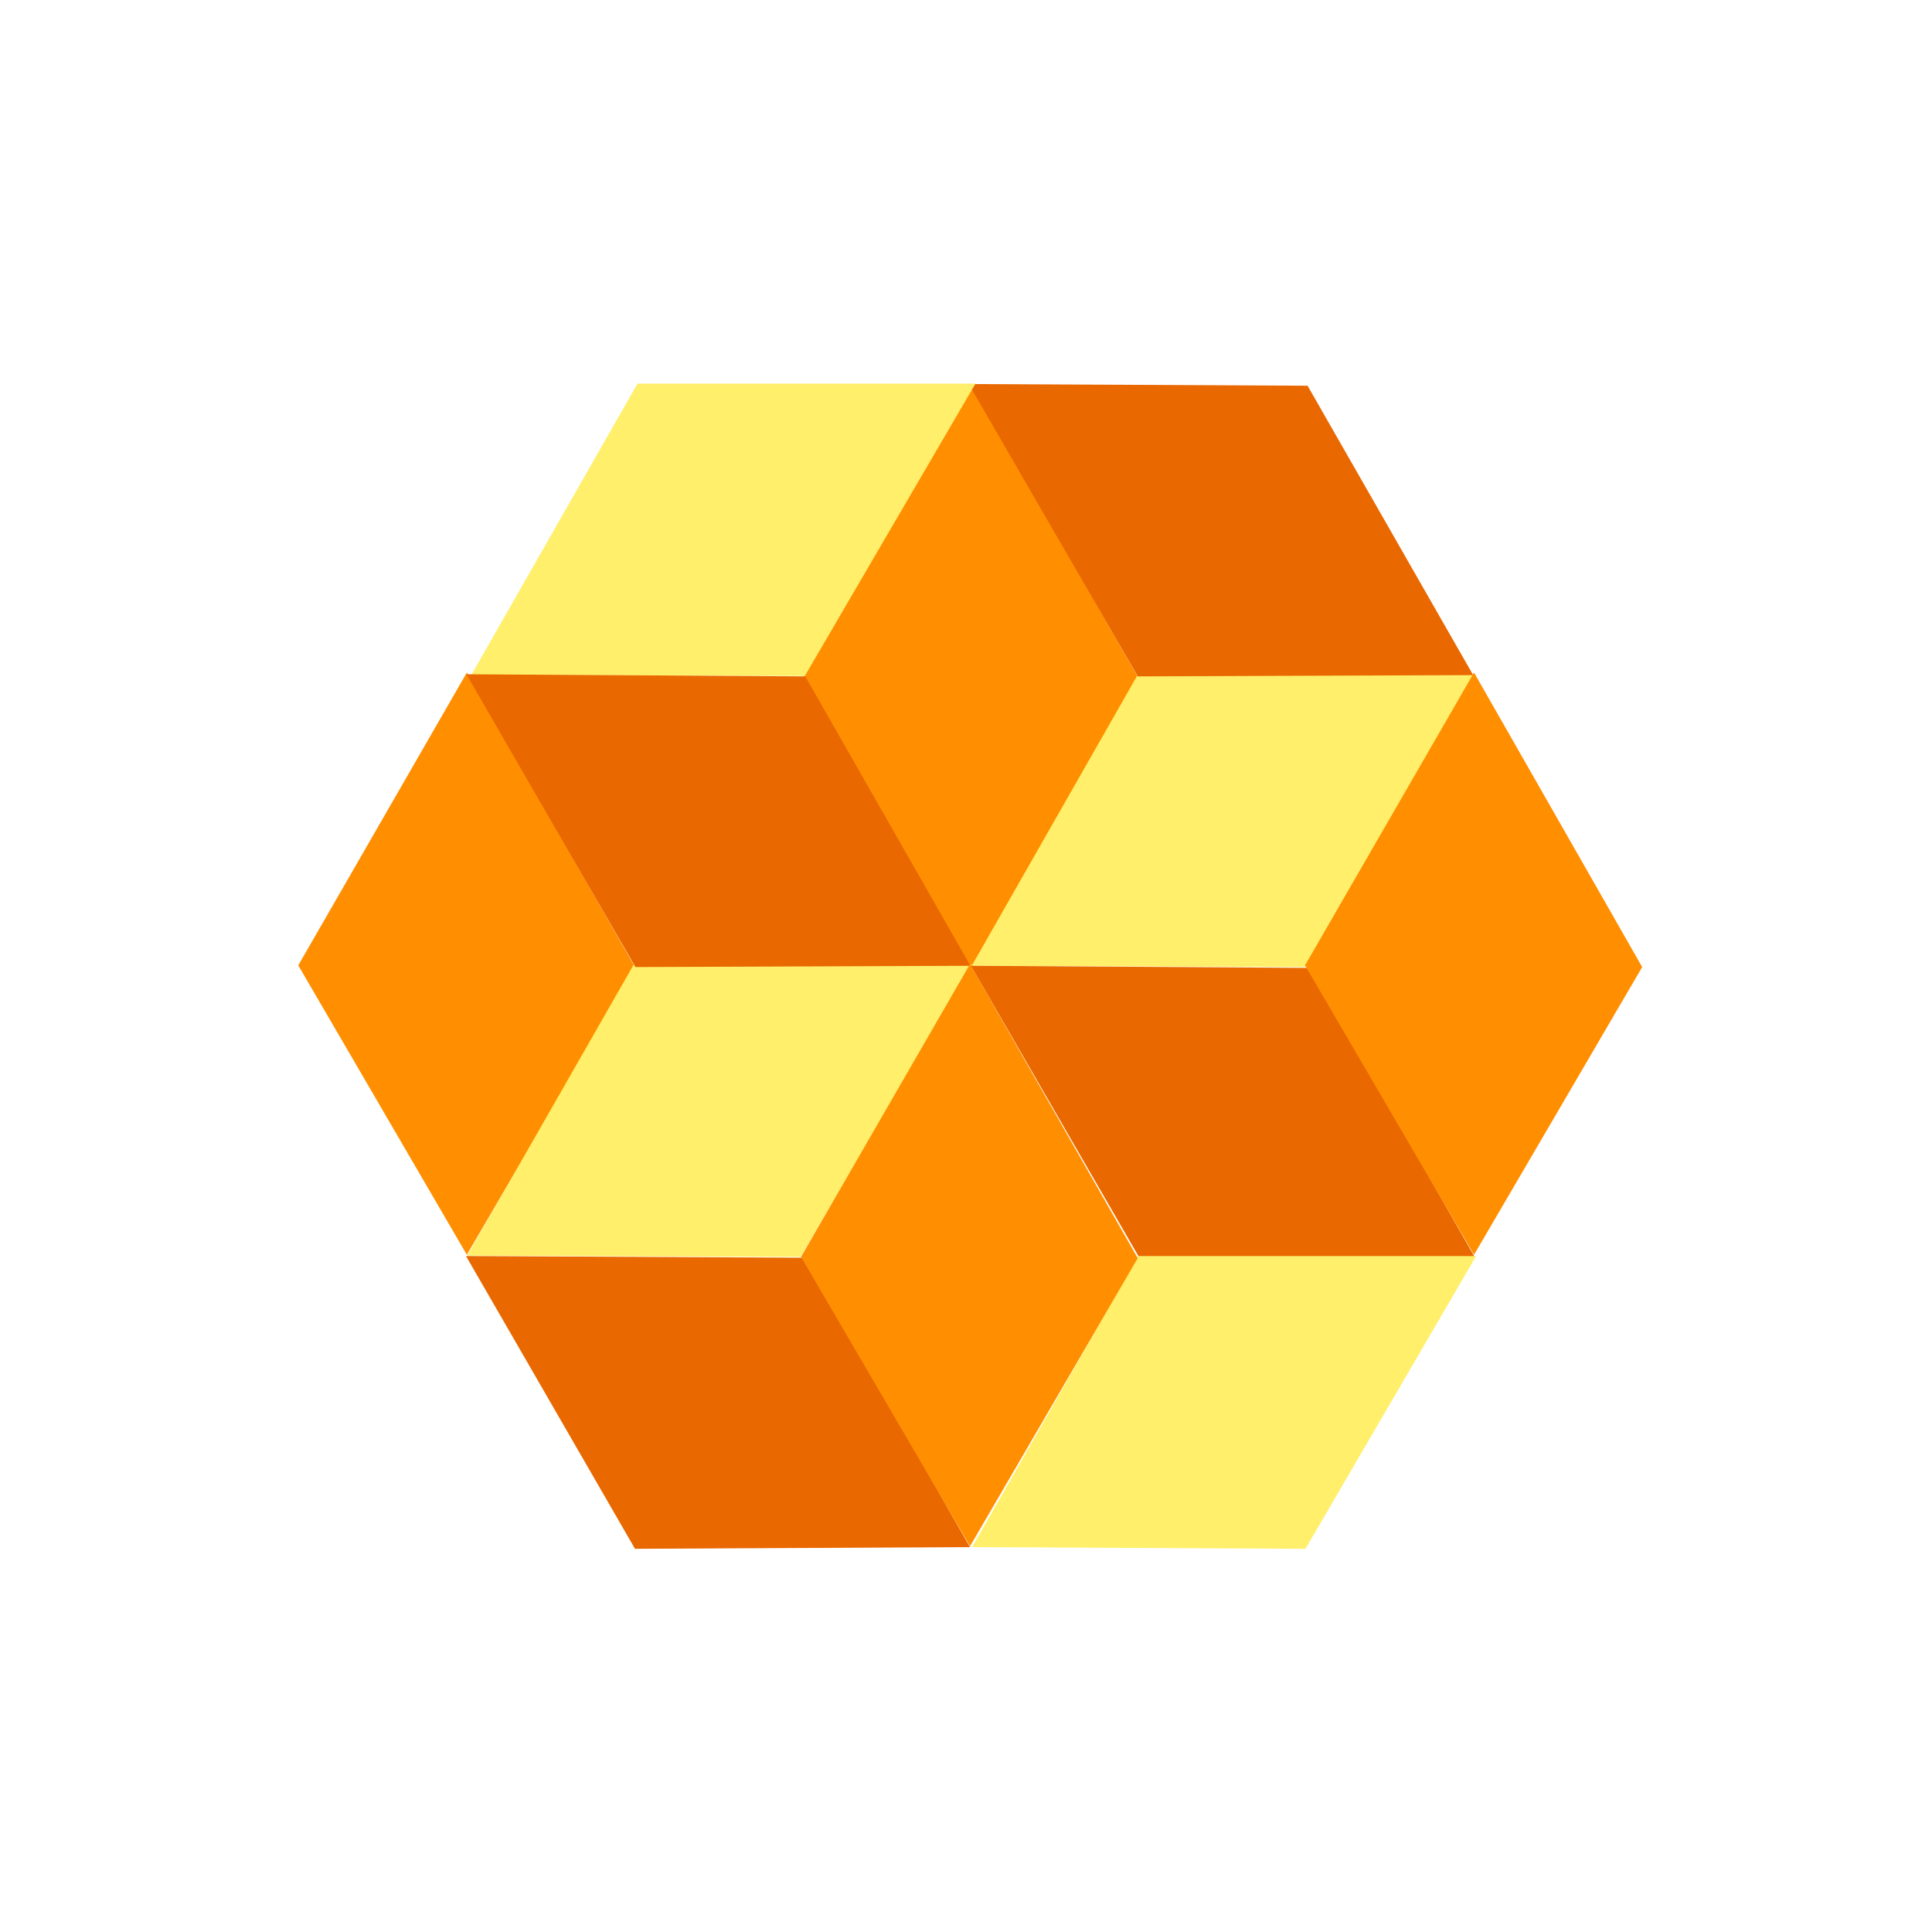
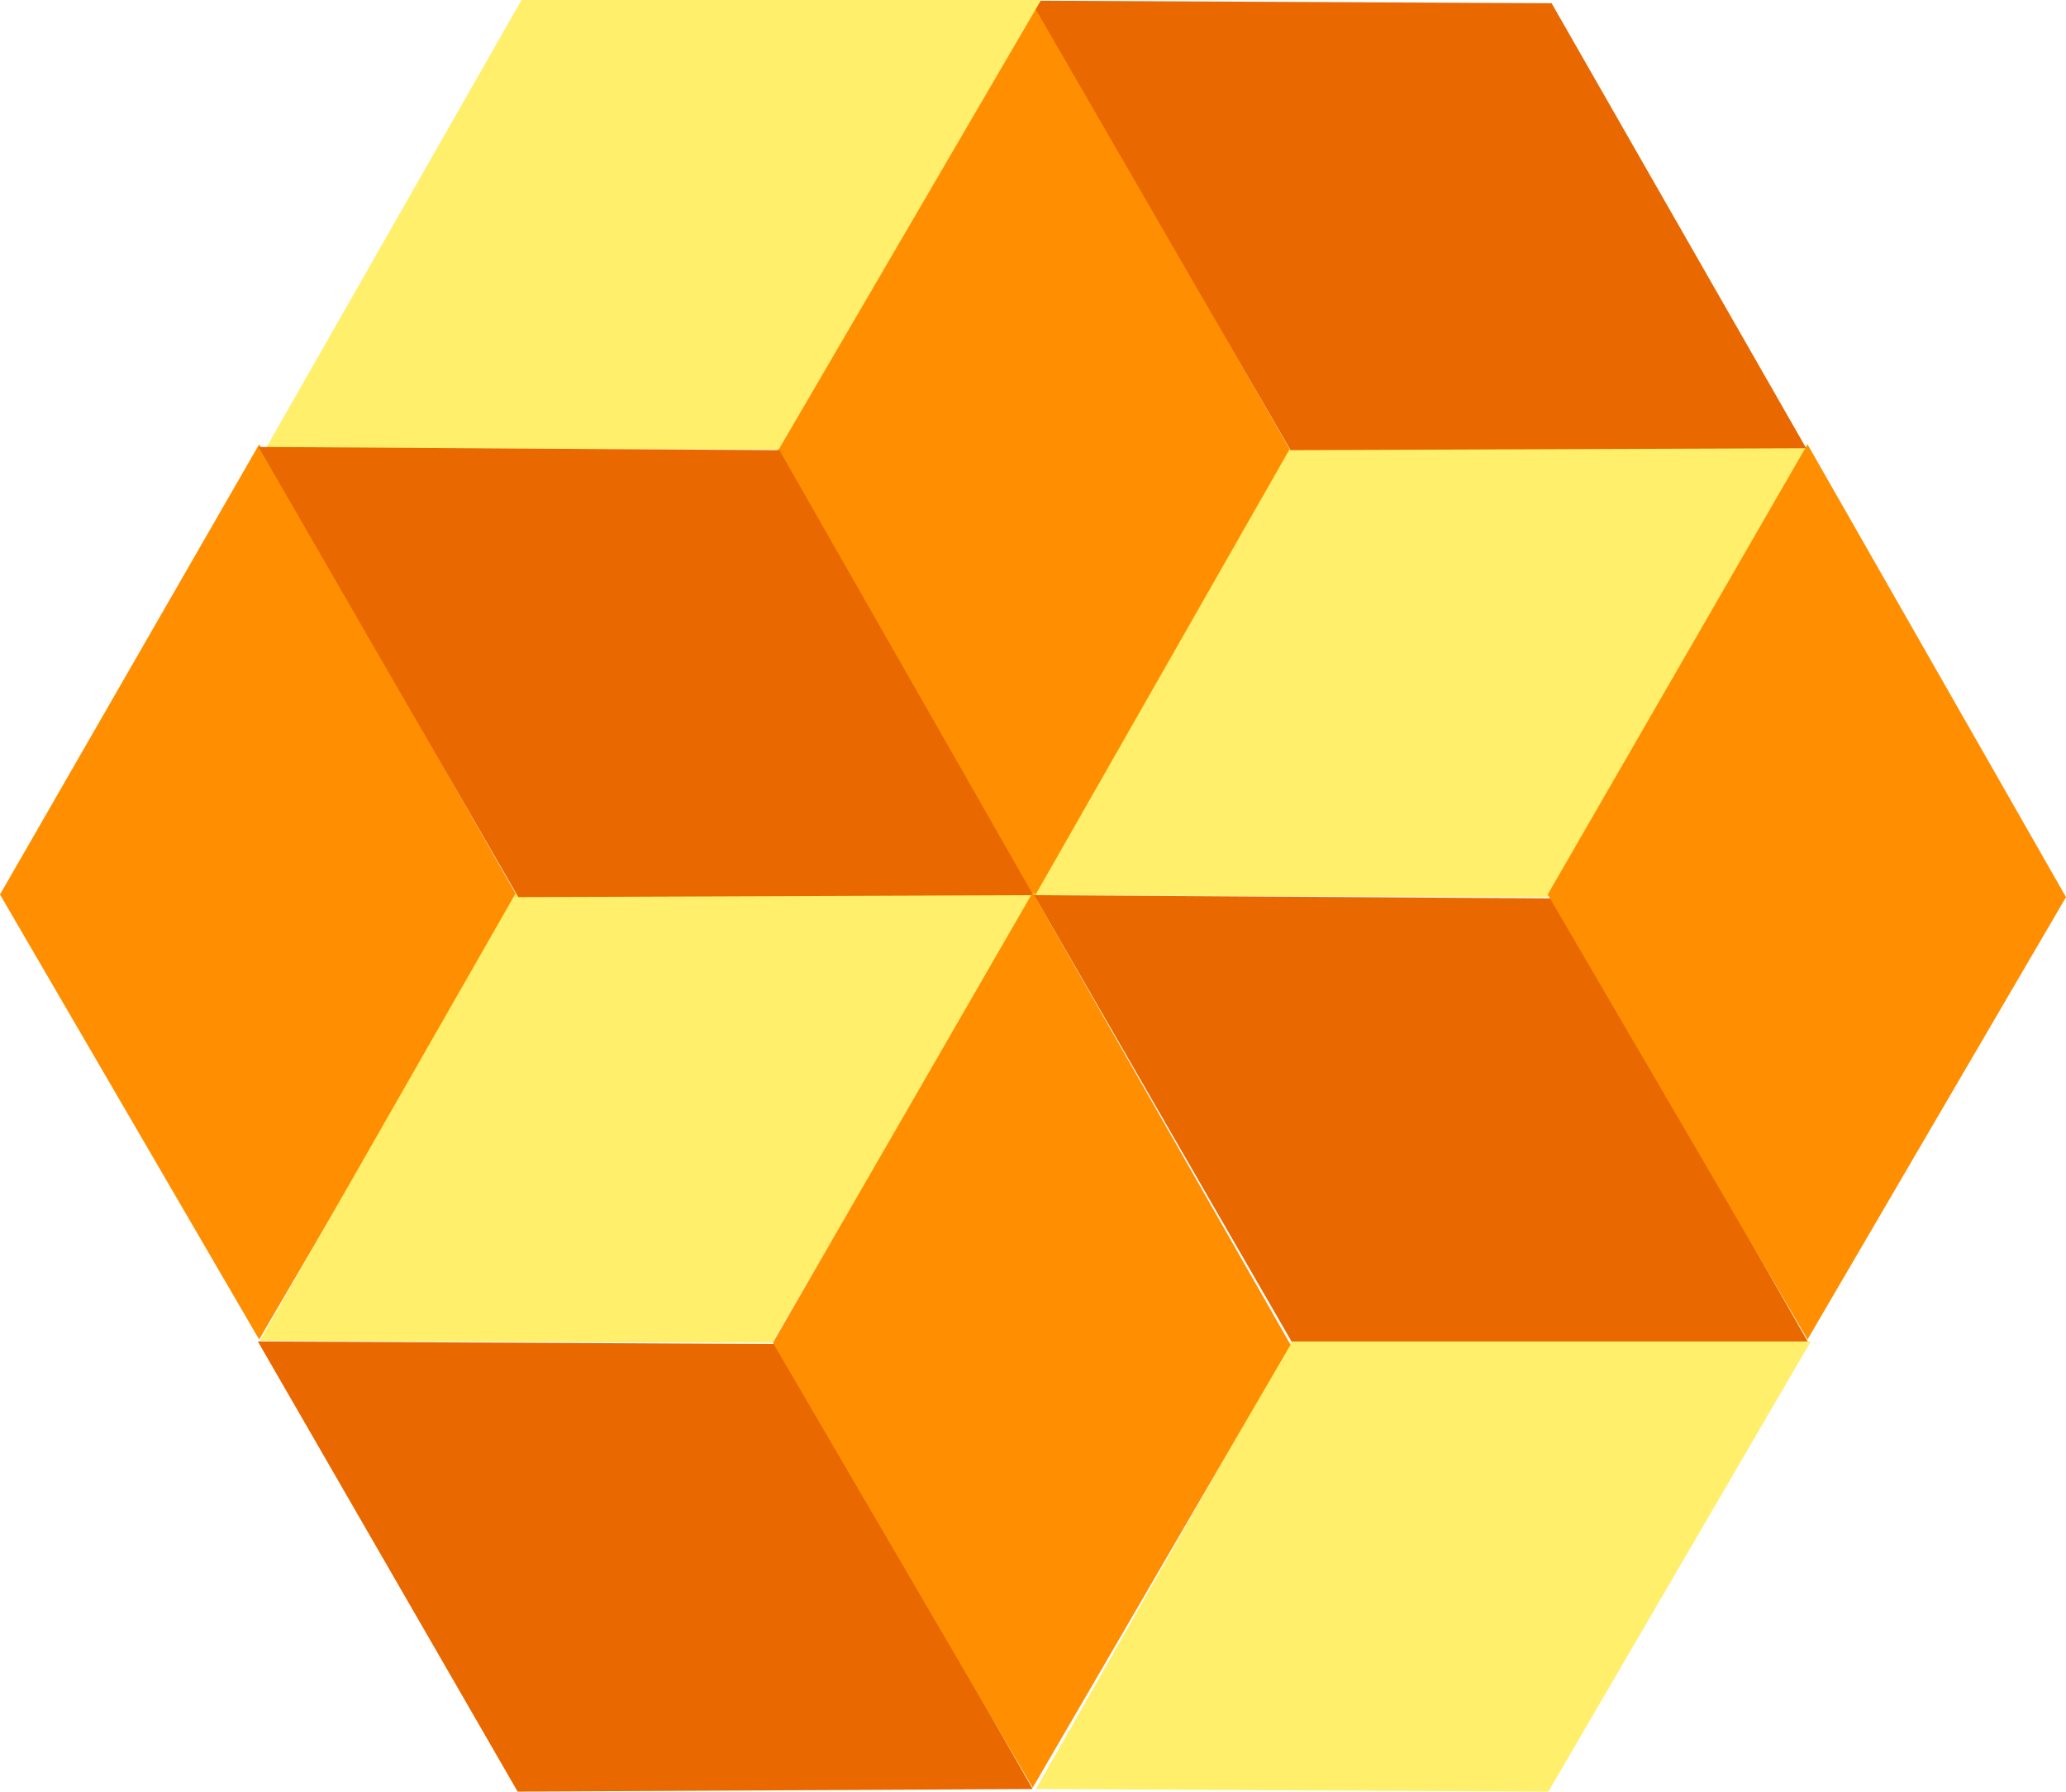
- <svg xmlns="http://www.w3.org/2000/svg" version="1.1" id="Layer_1" x="0px" y="0px" viewBox="0 0 457.3 457.3" style="enable-background:new 0 0 457.3 457.3;" xml:space="preserve">
-   <style type="text/css">
+ <svg xmlns="http://www.w3.org/2000/svg" version="1.1" id="Layer_1" x="0px" y="0px" viewBox="0 0 451.988 391.884" xml:space="preserve" width="451.988" height="391.884">
+   <defs id="defs152" />
+   <style type="text/css" id="style110">
	.st0{fill:#FF8E00;}
	.st1{fill:#FFEF6A;}
	.st2{fill:#E96800;}
	.st3{display:none;}
	.st4{display:inline;}
</style>
-   <g>
-     <polyline class="st0" points="190.1,160.4 269.7,160.9 229.9,229.1 190,160.6 190,160.6 190,160.6 229.9,91.3 269.7,160.9    229.9,229.1 190,160.6 190,160.6  " />
+   <g id="g114" transform="matrix(1.420899,0,0,1.420899,-100.3154,-129.0176)">
+     <polyline class="st0" points="190.1,160.4 269.7,160.9 229.9,229.1 190,160.6 190,160.6 190,160.6 229.9,91.3 269.7,160.9    229.9,229.1 190,160.6 190,160.6  " id="polyline112" style="fill:#ff8e00" />
  </g>
-   <polyline class="st1" points="269.5,159.7 308.9,228.9 230,228.6 269.3,159.7 269.3,159.7 269.3,159.7 349.3,159.7 308.9,228.9   230,228.6 269.3,159.7 269.3,159.7 " />
-   <polyline class="st2" points="269.7,297.7 310,229.1 349.1,297.6 269.8,297.9 269.8,297.9 269.8,297.9 229.8,228.6 310,229.1   349.1,297.6 269.8,297.9 269.8,297.9 " />
-   <polyline class="st2" points="269.2,160 309.5,91.3 348.7,159.8 269.3,160.1 269.3,160.1 269.3,160.1 229.3,90.9 309.5,91.3   348.7,159.8 269.3,160.1 269.3,160.1 " />
-   <polyline class="st1" points="151.1,90.8 190.5,160 111.6,159.7 150.9,90.8 150.9,90.8 150.9,90.8 230.9,90.8 190.5,160   111.6,159.7 150.9,90.8 150.9,90.8 " />
-   <g>
-     <polyline class="st0" points="70.7,228.3 150.3,228.9 110.5,297 70.6,228.5 70.6,228.5 70.6,228.5 110.5,159.2 150.3,228.9    110.5,297 70.6,228.5 70.6,228.5  " />
+   <polyline class="st1" points="269.5,159.7 308.9,228.9 230,228.6 269.3,159.7 269.3,159.7 269.3,159.7 349.3,159.7 308.9,228.9   230,228.6 269.3,159.7 269.3,159.7 " id="polyline116" transform="matrix(1.420899,0,0,1.420899,-100.3154,-129.0176)" style="fill:#ffef6a" />
+   <polyline class="st2" points="269.7,297.7 310,229.1 349.1,297.6 269.8,297.9 269.8,297.9 269.8,297.9 229.8,228.6 310,229.1   349.1,297.6 269.8,297.9 269.8,297.9 " id="polyline118" transform="matrix(1.420899,0,0,1.420899,-100.3154,-129.0176)" style="fill:#e96800" />
+   <polyline class="st2" points="269.2,160 309.5,91.3 348.7,159.8 269.3,160.1 269.3,160.1 269.3,160.1 229.3,90.9 309.5,91.3   348.7,159.8 269.3,160.1 269.3,160.1 " id="polyline120" transform="matrix(1.420899,0,0,1.420899,-100.3154,-129.0176)" style="fill:#e96800" />
+   <polyline class="st1" points="151.1,90.8 190.5,160 111.6,159.7 150.9,90.8 150.9,90.8 150.9,90.8 230.9,90.8 190.5,160   111.6,159.7 150.9,90.8 150.9,90.8 " id="polyline122" transform="matrix(1.420899,0,0,1.420899,-100.3154,-129.0176)" style="fill:#ffef6a" />
+   <g id="g126" transform="matrix(1.420899,0,0,1.420899,-100.3154,-129.0176)">
+     <polyline class="st0" points="70.7,228.3 150.3,228.9 110.5,297 70.6,228.5 70.6,228.5 70.6,228.5 110.5,159.2 150.3,228.9    110.5,297 70.6,228.5 70.6,228.5  " id="polyline124" style="fill:#ff8e00" />
  </g>
-   <polyline class="st2" points="150.2,366.4 190.5,297.7 229.6,366.2 150.3,366.6 150.3,366.6 150.3,366.6 110.3,297.3 190.5,297.7   229.6,366.2 150.3,366.6 150.3,366.6 " />
-   <polyline class="st0" points="309,228.3 388.7,228.9 348.9,297 308.9,228.5 308.9,228.5 308.9,228.5 348.9,159.2 388.7,228.9   348.9,297 308.9,228.5 308.9,228.5 " />
-   <polyline class="st1" points="269.6,297.3 309,366.6 230.1,366.2 269.4,297.3 269.4,297.3 269.4,297.3 349.4,297.3 309,366.6   230.1,366.2 269.4,297.3 269.4,297.3 " />
-   <polyline class="st1" points="150.2,228.3 189.5,297.5 110.6,297.2 150,228.3 150,228.3 150,228.3 230,228.3 189.5,297.5   110.6,297.2 150,228.3 150,228.3 " />
-   <polyline class="st2" points="150.3,228.7 190.6,160.1 229.7,228.6 150.4,228.9 150.4,228.9 150.4,228.9 110.4,159.6 190.6,160.1   229.7,228.6 150.4,228.9 150.4,228.9 " />
-   <g>
-     <polyline class="st0" points="189.7,297.3 269.3,297.8 229.6,366 189.6,297.5 189.6,297.5 189.6,297.5 229.6,228.2 269.3,297.8    229.6,366 189.6,297.5 189.6,297.5  " />
+   <polyline class="st2" points="150.2,366.4 190.5,297.7 229.6,366.2 150.3,366.6 150.3,366.6 150.3,366.6 110.3,297.3 190.5,297.7   229.6,366.2 150.3,366.6 150.3,366.6 " id="polyline128" transform="matrix(1.420899,0,0,1.420899,-100.3154,-129.0176)" style="fill:#e96800" />
+   <polyline class="st0" points="309,228.3 388.7,228.9 348.9,297 308.9,228.5 308.9,228.5 308.9,228.5 348.9,159.2 388.7,228.9   348.9,297 308.9,228.5 308.9,228.5 " id="polyline130" transform="matrix(1.420899,0,0,1.420899,-100.3154,-129.0176)" style="fill:#ff8e00" />
+   <polyline class="st1" points="269.6,297.3 309,366.6 230.1,366.2 269.4,297.3 269.4,297.3 269.4,297.3 349.4,297.3 309,366.6   230.1,366.2 269.4,297.3 269.4,297.3 " id="polyline132" transform="matrix(1.420899,0,0,1.420899,-100.3154,-129.0176)" style="fill:#ffef6a" />
+   <polyline class="st1" points="150.2,228.3 189.5,297.5 110.6,297.2 150,228.3 150,228.3 150,228.3 230,228.3 189.5,297.5   110.6,297.2 150,228.3 150,228.3 " id="polyline134" transform="matrix(1.420899,0,0,1.420899,-100.3154,-129.0176)" style="fill:#ffef6a" />
+   <polyline class="st2" points="150.3,228.7 190.6,160.1 229.7,228.6 150.4,228.9 150.4,228.9 150.4,228.9 110.4,159.6 190.6,160.1   229.7,228.6 150.4,228.9 150.4,228.9 " id="polyline136" transform="matrix(1.420899,0,0,1.420899,-100.3154,-129.0176)" style="fill:#e96800" />
+   <g id="g140" transform="matrix(1.420899,0,0,1.420899,-100.3154,-129.0176)">
+     <polyline class="st0" points="189.7,297.3 269.3,297.8 229.6,366 189.6,297.5 189.6,297.5 189.6,297.5 229.6,228.2 269.3,297.8    229.6,366 189.6,297.5 189.6,297.5  " id="polyline138" style="fill:#ff8e00" />
  </g>
-   <g id="Layer_1_1_" class="st3">
-     <g class="st4">
-       <g>
-         <path d="M428.5,119.7c-0.6-4.3-3.1-8.3-7.1-10.7c-1.8-1-185-106.8-185.7-107.2c-4.6-2.6-10.1-2.4-14.3,0.1     C219.6,3,36.5,108.6,35.8,109.1c-4.5,2.7-7.1,7.5-7.1,12.5c0,2,0,213.6,0,214.3c0.1,4.9,2.6,9.6,7.3,12.4c0,0,0.1,0.1,0.2,0.1     c0.7,0.4,185.2,106.9,185.8,107.3c4.5,2.4,9.8,2.1,14-0.3c0.3-0.2,185.2-106.9,185.5-107.1c4.5-2.6,7.2-7.5,7.2-12.5     C428.6,117.1,428.6,121.1,428.5,119.7z M57.7,146.7l35,20.2v123.4l-35,20.2C57.7,310.5,57.7,146.7,57.7,146.7z M214.1,417.6     L72.2,335.7l35-20.2l106.9,61.7V417.6z M214.1,343.7l-77.8-44.9l31.1-17.9l46.8,27v35.8H214.1z M121.8,273.6v-89.9l31.1,17.9v54     L121.8,273.6z M214.1,274.3L196.4,264l17.7-10.2L214.1,274.3L214.1,274.3z M181.8,238.9v-20.5l17.7,10.2L181.8,238.9z      M214.1,203.5l-17.7-10.2l17.7-10.2V203.5z M214.1,149.5l-46.8,27l-31.1-17.9l77.8-44.9v35.8H214.1z M214.1,80.1l-106.9,61.7     l-35-20.2l141.9-81.9V80.1z M243.2,39.7L385,121.6l-35,20.2L243.2,80.1V39.7z M243.2,113.6l77.8,44.9l-31.1,17.9l-46.8-27v-35.8     H243.2z M335.5,183.7v89.9l-31.1-17.9v-54L335.5,183.7z M257.7,228.6l17.7-10.2v20.5L257.7,228.6z M260.9,264l-17.7,10.2v-20.5     L260.9,264z M243.2,203.5V183l17.7,10.2L243.2,203.5z M243.2,307.8L243.2,307.8l46.8-27l31.1,17.9l-77.8,44.9v-35.8H243.2z      M243.2,417.6v-40.4L350,315.5l35,20.2L243.2,417.6z M399.5,310.5l-35-20.2V166.9l35-20.2V310.5z" />
+   <g id="Layer_1_1_" class="st3" style="display:none" transform="translate(-3.65607,-32.75808)">
+     <g class="st4" id="g146" style="display:inline">
+       <g id="g144">
+         <path d="m 428.5,119.7 c -0.6,-4.3 -3.1,-8.3 -7.1,-10.7 C 419.6,108 236.4,2.2 235.7,1.8 231.1,-0.8 225.6,-0.6 221.4,1.9 219.6,3 36.5,108.6 35.8,109.1 c -4.5,2.7 -7.1,7.5 -7.1,12.5 0,2 0,213.6 0,214.3 0.1,4.9 2.6,9.6 7.3,12.4 0,0 0.1,0.1 0.2,0.1 0.7,0.4 185.2,106.9 185.8,107.3 4.5,2.4 9.8,2.1 14,-0.3 0.3,-0.2 185.2,-106.9 185.5,-107.1 4.5,-2.6 7.2,-7.5 7.2,-12.5 -0.1,-218.7 -0.1,-214.7 -0.2,-216.1 z m -370.8,27 35,20.2 v 123.4 l -35,20.2 c 0,0 0,-163.8 0,-163.8 z m 156.4,270.9 -141.9,-81.9 35,-20.2 106.9,61.7 z m 0,-73.9 -77.8,-44.9 31.1,-17.9 46.8,27 v 35.8 z m -92.3,-70.1 v -89.9 l 31.1,17.9 v 54 z m 92.3,0.7 -17.7,-10.3 17.7,-10.2 z m -32.3,-35.4 v -20.5 l 17.7,10.2 z m 32.3,-35.4 -17.7,-10.2 17.7,-10.2 z m 0,-54 -46.8,27 -31.1,-17.9 77.8,-44.9 v 35.8 z m 0,-69.4 -106.9,61.7 -35,-20.2 141.9,-81.9 z M 243.2,39.7 385,121.6 350,141.8 243.2,80.1 Z m 0,73.9 77.8,44.9 -31.1,17.9 -46.8,-27 v -35.8 z m 92.3,70.1 v 89.9 l -31.1,-17.9 v -54 z m -77.8,44.9 17.7,-10.2 v 20.5 z m 3.2,35.4 -17.7,10.2 V 253.7 Z M 243.2,203.5 V 183 l 17.7,10.2 z m 0,104.3 v 0 l 46.8,-27 31.1,17.9 -77.8,44.9 v -35.8 z m 0,109.8 v -40.4 l 106.8,-61.7 35,20.2 z m 156.3,-107.1 -35,-20.2 V 166.9 l 35,-20.2 z" id="path142" />
      </g>
    </g>
  </g>
</svg>
